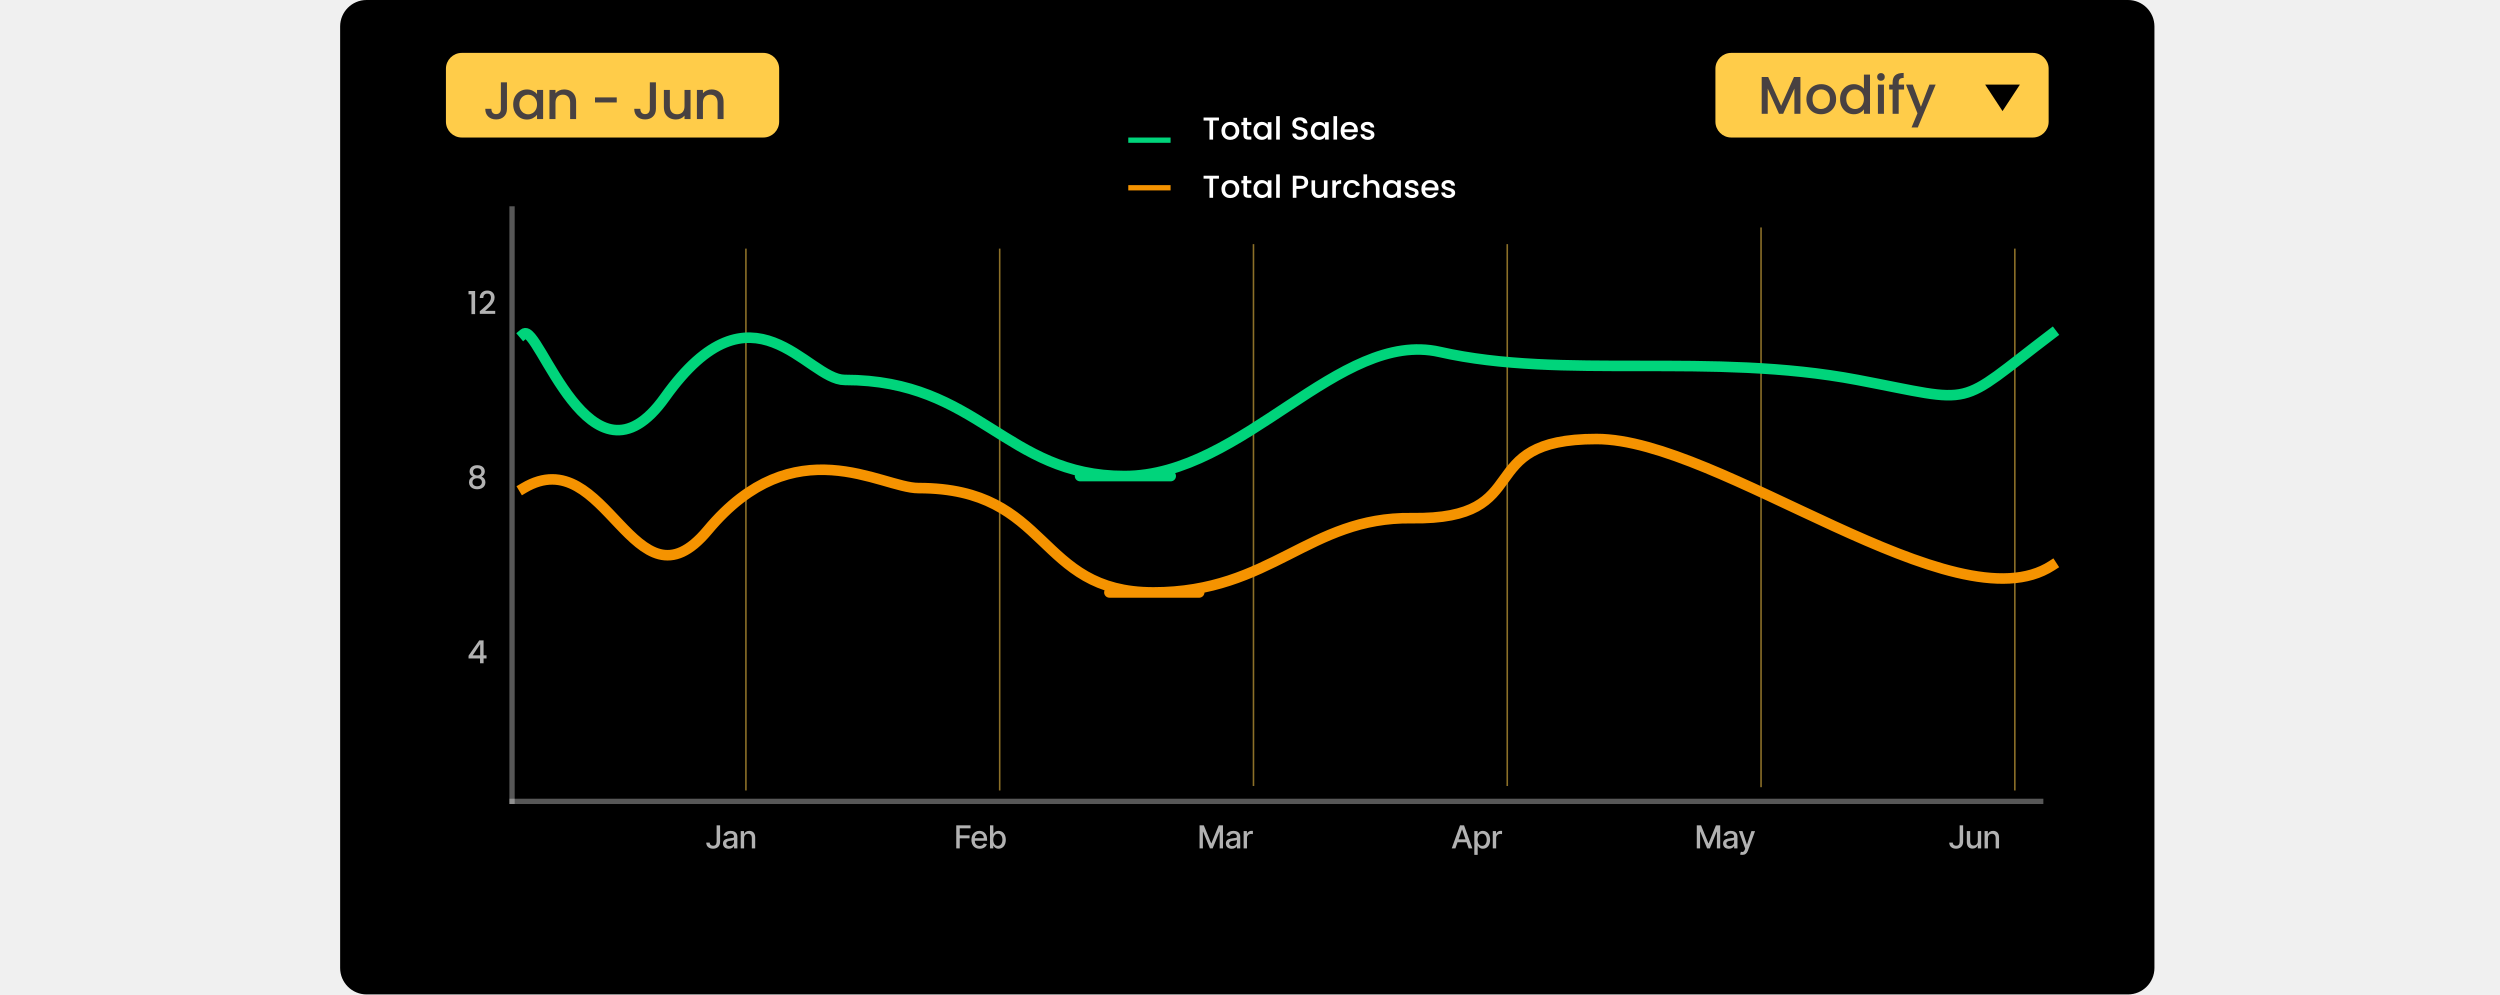
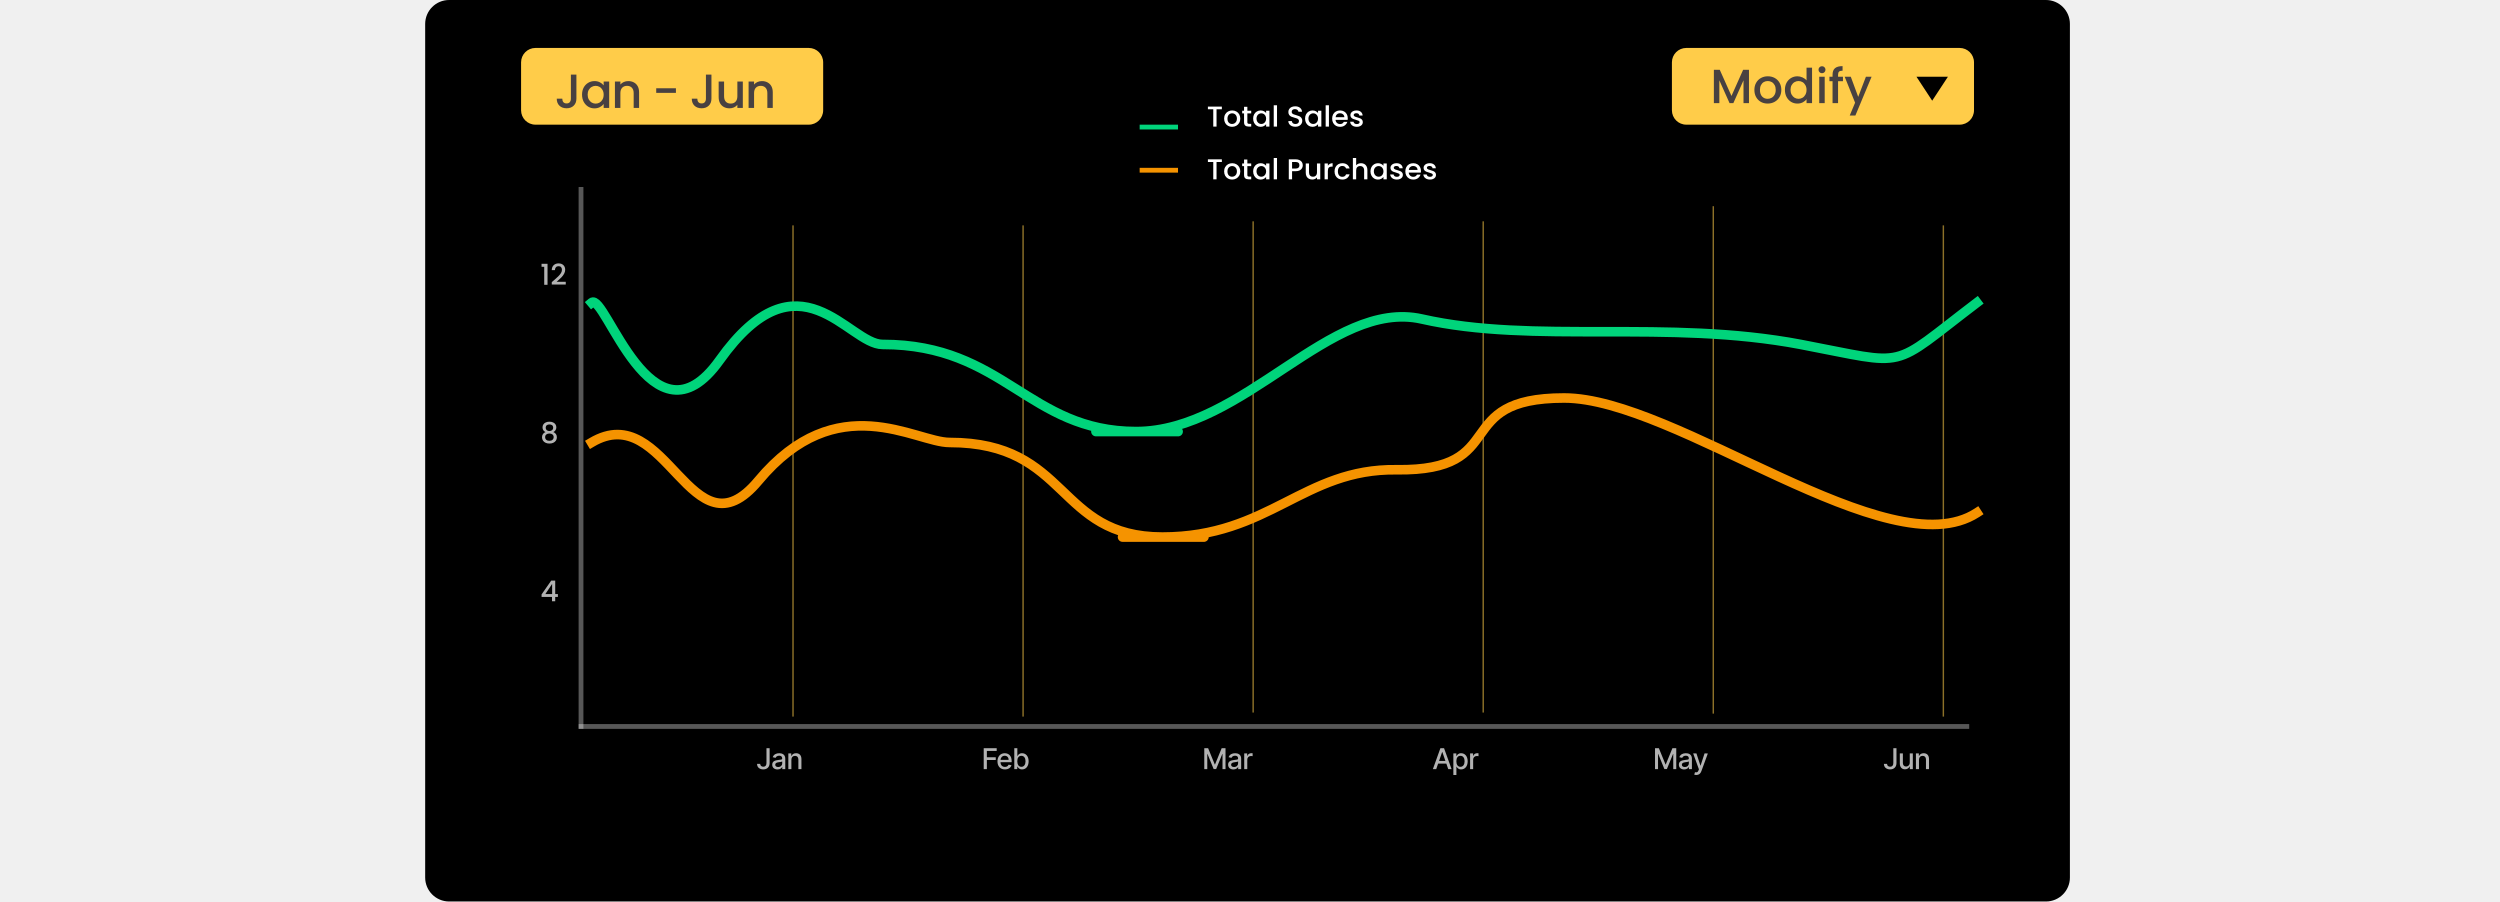
- <svg xmlns="http://www.w3.org/2000/svg" width="269" height="107" viewBox="0 0 269 147" fill="none">
+ <svg xmlns="http://www.w3.org/2000/svg" width="269" height="97" viewBox="0 0 269 147" fill="none">
  <path d="M0 3.91C0 1.75 1.75 0 3.91 0H264.287C266.446 0 268.197 1.75 268.197 3.91V143.09C268.197 145.25 266.446 147 264.287 147H3.91C1.75 147 0 145.25 0 143.09V3.91Z" fill="black" />
  <path d="M203.299 10.164C203.299 8.869 204.349 7.818 205.645 7.818H250.214C251.509 7.818 252.559 8.869 252.559 10.164V17.983C252.559 19.279 251.509 20.329 250.214 20.329H205.645C204.349 20.329 203.299 19.279 203.299 17.983V10.164Z" fill="#FFCC49" />
  <path d="M215.865 11.384V16.818H214.973V13.096L213.316 16.818H212.698L211.033 13.096V16.818H210.141V11.384H211.103L213.011 15.646L214.911 11.384H215.865ZM218.905 16.889C218.499 16.889 218.131 16.797 217.803 16.615C217.474 16.427 217.216 16.167 217.029 15.833C216.841 15.494 216.747 15.103 216.747 14.66C216.747 14.222 216.843 13.834 217.036 13.495C217.229 13.156 217.492 12.896 217.826 12.713C218.16 12.531 218.532 12.44 218.944 12.44C219.356 12.44 219.729 12.531 220.062 12.713C220.396 12.896 220.659 13.156 220.852 13.495C221.045 13.834 221.141 14.222 221.141 14.66C221.141 15.098 221.042 15.486 220.844 15.825C220.646 16.164 220.375 16.427 220.031 16.615C219.692 16.797 219.317 16.889 218.905 16.889ZM218.905 16.115C219.134 16.115 219.348 16.06 219.546 15.95C219.75 15.841 219.914 15.677 220.039 15.458C220.164 15.239 220.227 14.973 220.227 14.66C220.227 14.348 220.167 14.084 220.047 13.87C219.927 13.652 219.768 13.487 219.57 13.378C219.372 13.268 219.158 13.214 218.929 13.214C218.699 13.214 218.485 13.268 218.287 13.378C218.095 13.487 217.941 13.652 217.826 13.87C217.711 14.084 217.654 14.348 217.654 14.66C217.654 15.124 217.771 15.484 218.006 15.739C218.246 15.989 218.545 16.115 218.905 16.115ZM221.725 14.645C221.725 14.212 221.814 13.829 221.991 13.495C222.174 13.162 222.419 12.904 222.726 12.721C223.039 12.534 223.386 12.44 223.766 12.44C224.048 12.44 224.324 12.502 224.595 12.627C224.871 12.747 225.09 12.909 225.252 13.112V11.032H226.151V16.818H225.252V16.169C225.106 16.378 224.903 16.55 224.642 16.685C224.387 16.821 224.092 16.889 223.758 16.889C223.383 16.889 223.039 16.795 222.726 16.607C222.419 16.414 222.174 16.148 221.991 15.81C221.814 15.466 221.725 15.077 221.725 14.645ZM225.252 14.66C225.252 14.363 225.189 14.105 225.064 13.886C224.944 13.667 224.785 13.5 224.587 13.386C224.389 13.271 224.175 13.214 223.946 13.214C223.717 13.214 223.503 13.271 223.305 13.386C223.107 13.495 222.945 13.659 222.82 13.878C222.7 14.092 222.64 14.348 222.64 14.645C222.64 14.942 222.7 15.202 222.82 15.427C222.945 15.651 223.107 15.823 223.305 15.943C223.508 16.057 223.722 16.115 223.946 16.115C224.175 16.115 224.389 16.057 224.587 15.943C224.785 15.828 224.944 15.661 225.064 15.442C225.189 15.218 225.252 14.957 225.252 14.66ZM227.775 11.939C227.614 11.939 227.478 11.884 227.369 11.775C227.259 11.665 227.205 11.53 227.205 11.368C227.205 11.207 227.259 11.071 227.369 10.962C227.478 10.852 227.614 10.798 227.775 10.798C227.932 10.798 228.065 10.852 228.174 10.962C228.284 11.071 228.338 11.207 228.338 11.368C228.338 11.53 228.284 11.665 228.174 11.775C228.065 11.884 227.932 11.939 227.775 11.939ZM228.213 12.51V16.818H227.322V12.51H228.213ZM231.19 13.237H230.392V16.818H229.493V13.237H228.985V12.51H229.493V12.205C229.493 11.71 229.623 11.35 229.884 11.126C230.15 10.897 230.564 10.782 231.127 10.782V11.525C230.856 11.525 230.666 11.577 230.556 11.681C230.447 11.78 230.392 11.955 230.392 12.205V12.51H231.19V13.237ZM235.858 12.51L233.215 18.843H232.293L233.168 16.748L231.472 12.51H232.465L233.677 15.794L234.935 12.51H235.858Z" fill="#484141" />
  <path d="M243.176 12.51L245.741 16.419L248.307 12.51H243.176Z" fill="black" />
  <line x1="25.412" y1="30.494" x2="25.412" y2="118.851" stroke="#F9F9F9" stroke-opacity="0.35" stroke-width="0.782" />
  <line x1="25.021" y1="118.461" x2="251.777" y2="118.461" stroke="#F9F9F9" stroke-opacity="0.35" stroke-width="0.782" />
  <line x1="59.983" y1="36.75" x2="59.983" y2="116.852" stroke="#FFCC49" stroke-opacity="0.55" stroke-width="0.235" />
  <line x1="97.498" y1="36.75" x2="97.498" y2="116.852" stroke="#FFCC49" stroke-opacity="0.55" stroke-width="0.235" />
  <line x1="247.561" y1="36.75" x2="247.561" y2="116.852" stroke="#FFCC49" stroke-opacity="0.55" stroke-width="0.235" />
  <line x1="135.014" y1="36.09" x2="135.014" y2="116.192" stroke="#FFCC49" stroke-opacity="0.55" stroke-width="0.235" />
  <line x1="172.529" y1="36.09" x2="172.529" y2="116.192" stroke="#FFCC49" stroke-opacity="0.55" stroke-width="0.235" />
  <line x1="210.045" y1="33.623" x2="210.045" y2="116.366" stroke="#FFCC49" stroke-opacity="0.55" stroke-width="0.235" />
  <path d="M55.654 122.002V124.421C55.653 124.814 55.469 125.024 55.143 125.024C54.841 125.024 54.631 124.844 54.63 124.561H54.118C54.118 125.138 54.551 125.461 55.129 125.461C55.756 125.461 56.166 125.078 56.167 124.421V122.002H55.654ZM57.457 125.471C57.88 125.471 58.118 125.256 58.213 125.064H58.233V125.414H58.72V123.715C58.72 122.97 58.133 122.822 57.727 122.822C57.264 122.822 56.837 123.008 56.671 123.475L57.139 123.581C57.212 123.4 57.399 123.225 57.734 123.225C58.055 123.225 58.22 123.393 58.22 123.683V123.695C58.22 123.876 58.033 123.873 57.574 123.926C57.089 123.983 56.592 124.11 56.592 124.691C56.592 125.194 56.971 125.471 57.457 125.471ZM57.565 125.071C57.284 125.071 57.081 124.944 57.081 124.698C57.081 124.431 57.317 124.336 57.605 124.298C57.767 124.276 58.15 124.233 58.222 124.161V124.491C58.222 124.794 57.98 125.071 57.565 125.071ZM59.717 123.895C59.717 123.486 59.967 123.253 60.314 123.253C60.652 123.253 60.857 123.475 60.857 123.846V125.414H61.355V123.786C61.355 123.153 61.007 122.822 60.484 122.822C60.099 122.822 59.847 123 59.729 123.272H59.697V122.855H59.219V125.414H59.717V123.895Z" fill="#B2B2B2" />
  <path d="M91.078 125.414H91.593V123.926H93.042V123.485H91.593V122.445H93.194V122.002H91.078V125.414ZM94.538 125.466C95.096 125.466 95.491 125.191 95.604 124.774L95.132 124.689C95.043 124.931 94.826 125.054 94.543 125.054C94.116 125.054 93.83 124.778 93.816 124.285H95.636V124.108C95.636 123.183 95.083 122.822 94.503 122.822C93.79 122.822 93.32 123.365 93.32 124.151C93.32 124.946 93.783 125.466 94.538 125.466ZM93.818 123.911C93.838 123.548 94.101 123.233 94.506 123.233C94.893 123.233 95.146 123.52 95.147 123.911H93.818ZM96.064 125.414H96.551V125.016H96.592C96.682 125.179 96.865 125.464 97.332 125.464C97.952 125.464 98.402 124.968 98.402 124.14C98.402 123.31 97.945 122.822 97.327 122.822C96.852 122.822 96.681 123.112 96.592 123.27H96.562V122.002H96.064V125.414ZM96.552 124.135C96.552 123.6 96.785 123.245 97.22 123.245C97.672 123.245 97.898 123.626 97.898 124.135C97.898 124.648 97.665 125.039 97.22 125.039C96.792 125.039 96.552 124.673 96.552 124.135Z" fill="#B2B2B2" />
  <path d="M127.045 122.002V125.414H127.535V122.943H127.566L128.573 125.409H128.979L129.985 122.945H130.017V125.414H130.507V122.002H129.882L128.796 124.654H128.756L127.67 122.002H127.045ZM131.796 125.471C132.219 125.471 132.457 125.256 132.552 125.064H132.572V125.414H133.059V123.715C133.059 122.97 132.472 122.822 132.066 122.822C131.602 122.822 131.176 123.008 131.009 123.475L131.478 123.581C131.551 123.4 131.737 123.225 132.072 123.225C132.394 123.225 132.559 123.393 132.559 123.683V123.695C132.559 123.876 132.372 123.873 131.912 123.926C131.428 123.983 130.931 124.11 130.931 124.691C130.931 125.194 131.309 125.471 131.796 125.471ZM131.904 125.071C131.622 125.071 131.419 124.944 131.419 124.698C131.419 124.431 131.656 124.336 131.944 124.298C132.106 124.276 132.489 124.233 132.56 124.161V124.491C132.56 124.794 132.319 125.071 131.904 125.071ZM133.558 125.414H134.056V123.851C134.056 123.516 134.314 123.275 134.667 123.275C134.771 123.275 134.887 123.293 134.927 123.305V122.828C134.877 122.822 134.779 122.817 134.716 122.817C134.416 122.817 134.159 122.987 134.066 123.262H134.039V122.855H133.558V125.414Z" fill="#B2B2B2" />
  <path d="M164.866 125.414L165.179 124.511H166.512L166.824 125.414H167.37L166.142 122.002H165.548L164.32 125.414H164.866ZM165.329 124.078L165.832 122.622H165.859L166.362 124.078H165.329ZM167.659 126.374H168.157V125.016H168.187C168.277 125.179 168.46 125.464 168.927 125.464C169.546 125.464 169.996 124.968 169.996 124.14C169.996 123.31 169.54 122.822 168.922 122.822C168.447 122.822 168.275 123.112 168.187 123.27H168.145V122.855H167.659V126.374ZM168.147 124.135C168.147 123.6 168.38 123.245 168.815 123.245C169.266 123.245 169.493 123.626 169.493 124.135C169.493 124.648 169.26 125.039 168.815 125.039C168.387 125.039 168.147 124.673 168.147 124.135ZM170.39 125.414H170.888V123.851C170.888 123.516 171.146 123.275 171.5 123.275C171.603 123.275 171.72 123.293 171.76 123.305V122.828C171.71 122.822 171.611 122.817 171.548 122.817C171.248 122.817 170.992 122.987 170.898 123.262H170.872V122.855H170.39V125.414Z" fill="#B2B2B2" />
  <path d="M200.545 122.002V125.414H201.035V122.943H201.066L202.073 125.409H202.479L203.485 122.945H203.517V125.414H204.007V122.002H203.382L202.296 124.654H202.256L201.17 122.002H200.545ZM205.296 125.471C205.719 125.471 205.957 125.256 206.052 125.064H206.072V125.414H206.559V123.715C206.559 122.97 205.972 122.822 205.566 122.822C205.102 122.822 204.676 123.008 204.509 123.475L204.978 123.581C205.051 123.4 205.237 123.225 205.572 123.225C205.894 123.225 206.059 123.393 206.059 123.683V123.695C206.059 123.876 205.872 123.873 205.412 123.926C204.928 123.983 204.431 124.11 204.431 124.691C204.431 125.194 204.809 125.471 205.296 125.471ZM205.404 125.071C205.122 125.071 204.919 124.944 204.919 124.698C204.919 124.431 205.156 124.336 205.444 124.298C205.606 124.276 205.989 124.233 206.06 124.161V124.491C206.06 124.794 205.819 125.071 205.404 125.071ZM207.281 126.374C207.693 126.374 207.952 126.159 208.101 125.756L209.159 122.86L208.621 122.855L207.972 124.841H207.946L207.298 122.855H206.765L207.701 125.447L207.639 125.617C207.513 125.957 207.334 125.986 207.061 125.911L206.941 126.319C207.001 126.345 207.131 126.374 207.281 126.374Z" fill="#B2B2B2" />
  <path d="M239.404 122.002V124.421C239.402 124.814 239.219 125.024 238.893 125.024C238.591 125.024 238.381 124.844 238.38 124.561H237.868C237.868 125.138 238.301 125.461 238.879 125.461C239.506 125.461 239.916 125.078 239.917 124.421V122.002H239.404ZM242.083 124.353C242.085 124.788 241.762 124.994 241.482 124.994C241.174 124.994 240.96 124.771 240.96 124.423V122.855H240.462V124.483C240.462 125.118 240.811 125.447 241.302 125.447C241.687 125.447 241.948 125.244 242.067 124.971H242.093V125.414H242.583V122.855H242.083V124.353ZM243.586 123.895C243.586 123.486 243.836 123.253 244.183 123.253C244.521 123.253 244.726 123.475 244.726 123.846V125.414H245.224V123.786C245.224 123.153 244.876 122.822 244.353 122.822C243.968 122.822 243.716 123 243.598 123.272H243.566V122.855H243.088V125.414H243.586V123.895Z" fill="#B2B2B2" />
  <path d="M18.981 97.336V96.932L20.558 94.671H21.205V96.871H21.642V97.336H21.205V98.049H20.68V97.336H18.981ZM20.703 95.215L19.596 96.871H20.703V95.215Z" fill="#B2B2B2" />
  <path d="M19.624 70.457C19.299 70.294 19.136 70.038 19.136 69.687C19.136 69.518 19.178 69.364 19.263 69.223C19.347 69.082 19.474 68.971 19.643 68.89C19.812 68.805 20.018 68.763 20.262 68.763C20.503 68.763 20.708 68.805 20.877 68.89C21.049 68.971 21.177 69.082 21.262 69.223C21.346 69.364 21.388 69.518 21.388 69.687C21.388 69.862 21.343 70.017 21.252 70.152C21.165 70.283 21.047 70.385 20.9 70.457C21.078 70.522 21.219 70.63 21.323 70.78C21.426 70.927 21.477 71.101 21.477 71.301C21.477 71.504 21.426 71.684 21.323 71.841C21.219 71.997 21.075 72.118 20.891 72.202C20.706 72.286 20.497 72.329 20.262 72.329C20.028 72.329 19.818 72.286 19.634 72.202C19.452 72.118 19.31 71.997 19.207 71.841C19.103 71.684 19.052 71.504 19.052 71.301C19.052 71.098 19.103 70.923 19.207 70.776C19.31 70.629 19.449 70.522 19.624 70.457ZM20.877 69.753C20.877 69.578 20.822 69.443 20.713 69.35C20.603 69.256 20.453 69.209 20.262 69.209C20.075 69.209 19.926 69.256 19.817 69.35C19.707 69.443 19.652 69.579 19.652 69.758C19.652 69.914 19.709 70.042 19.821 70.142C19.937 70.239 20.084 70.288 20.262 70.288C20.441 70.288 20.587 70.238 20.703 70.138C20.819 70.038 20.877 69.909 20.877 69.753ZM20.262 70.691C20.056 70.691 19.887 70.743 19.756 70.846C19.627 70.946 19.563 71.092 19.563 71.282C19.563 71.461 19.626 71.606 19.751 71.719C19.876 71.828 20.046 71.883 20.262 71.883C20.475 71.883 20.642 71.827 20.764 71.714C20.889 71.601 20.952 71.457 20.952 71.282C20.952 71.095 20.888 70.949 20.759 70.846C20.634 70.743 20.469 70.691 20.262 70.691Z" fill="#B3B3B3" />
  <path d="M18.977 43.509V43.021H19.953V46.441H19.413V43.509H18.977ZM20.983 45.714C21.283 45.455 21.519 45.242 21.691 45.076C21.866 44.907 22.012 44.732 22.128 44.551C22.243 44.369 22.301 44.188 22.301 44.007C22.301 43.819 22.256 43.672 22.165 43.566C22.078 43.459 21.938 43.406 21.748 43.406C21.563 43.406 21.419 43.465 21.316 43.584C21.216 43.7 21.163 43.856 21.157 44.053H20.64C20.65 43.697 20.756 43.425 20.959 43.237C21.166 43.046 21.427 42.951 21.743 42.951C22.084 42.951 22.35 43.045 22.54 43.232C22.734 43.42 22.831 43.67 22.831 43.983C22.831 44.208 22.773 44.426 22.658 44.635C22.545 44.842 22.409 45.028 22.25 45.194C22.093 45.356 21.893 45.545 21.649 45.761L21.438 45.949H22.925V46.395H20.645V46.005L20.983 45.714Z" fill="#B2B2B2" />
  <path d="M120.215 87.574C102.782 87.574 105.156 72.151 85.508 72.151C79.946 72.151 67.187 62.969 54.329 78.398C43.42 91.49 39.376 64.869 27.139 72.151M120.215 87.574C143.715 87.574 97.421 87.574 120.215 87.574ZM120.215 87.574C140.633 87.574 101.393 87.574 120.215 87.574ZM120.215 87.574C137.647 87.574 143.22 76.386 158.386 76.598C177.213 76.861 166.894 64.898 185.724 64.898C203.927 64.898 238.639 92.962 253.031 83.617" stroke="#F59300" stroke-width="1.564" stroke-linecap="square" stroke-linejoin="round" />
  <path d="M115.938 70.371C98.334 70.371 94.427 56.164 74.586 56.164C68.97 56.164 60.99 40.525 48.006 58.748C36.99 74.21 29.316 47.508 27.139 49.352M115.938 70.371C139.669 70.371 92.92 70.371 115.938 70.371ZM115.938 70.371C136.557 70.371 96.931 70.371 115.938 70.371ZM115.938 70.371C133.542 70.371 147.652 48.651 162.53 52.021C180.822 56.164 202.485 52.021 224.307 56.164C242.313 59.582 238.497 60.389 253.031 49.352" stroke="#00D47B" stroke-width="1.564" stroke-linecap="square" stroke-linejoin="round" />
  <line x1="116.506" y1="20.72" x2="122.761" y2="20.72" stroke="#00D47B" stroke-width="0.782" />
  <line x1="116.506" y1="27.758" x2="122.761" y2="27.758" stroke="#F59300" stroke-width="0.782" />
  <path d="M129.911 25.98V26.416H129.044V29.24H128.509V26.416H127.636V25.98H129.911ZM131.574 29.282C131.33 29.282 131.11 29.228 130.913 29.118C130.716 29.006 130.561 28.849 130.448 28.649C130.336 28.446 130.28 28.211 130.28 27.945C130.28 27.683 130.337 27.45 130.453 27.246C130.569 27.043 130.727 26.887 130.927 26.777C131.127 26.668 131.351 26.613 131.598 26.613C131.845 26.613 132.069 26.668 132.269 26.777C132.469 26.887 132.627 27.043 132.743 27.246C132.858 27.45 132.916 27.683 132.916 27.945C132.916 28.208 132.857 28.441 132.738 28.644C132.619 28.848 132.456 29.006 132.25 29.118C132.047 29.228 131.821 29.282 131.574 29.282ZM131.574 28.818C131.712 28.818 131.84 28.785 131.959 28.72C132.081 28.654 132.18 28.555 132.255 28.424C132.33 28.293 132.367 28.133 132.367 27.945C132.367 27.758 132.331 27.6 132.259 27.471C132.187 27.34 132.092 27.242 131.973 27.176C131.854 27.11 131.726 27.078 131.588 27.078C131.451 27.078 131.323 27.11 131.204 27.176C131.088 27.242 130.996 27.34 130.927 27.471C130.858 27.6 130.824 27.758 130.824 27.945C130.824 28.224 130.894 28.44 131.035 28.593C131.179 28.743 131.359 28.818 131.574 28.818ZM134.069 27.091V28.522C134.069 28.619 134.091 28.69 134.135 28.734C134.181 28.774 134.26 28.794 134.369 28.794H134.697V29.24H134.275C134.034 29.24 133.85 29.184 133.722 29.071C133.593 28.959 133.529 28.776 133.529 28.522V27.091H133.224V26.655H133.529V26.012H134.069V26.655H134.697V27.091H134.069ZM135.012 27.936C135.012 27.676 135.065 27.447 135.172 27.246C135.281 27.046 135.428 26.891 135.613 26.782C135.8 26.669 136.007 26.613 136.232 26.613C136.435 26.613 136.612 26.654 136.762 26.735C136.915 26.813 137.037 26.912 137.128 27.03V26.655H137.668V29.24H137.128V28.855C137.037 28.977 136.914 29.079 136.757 29.16C136.601 29.242 136.423 29.282 136.223 29.282C136 29.282 135.797 29.226 135.613 29.114C135.428 28.998 135.281 28.838 135.172 28.635C135.065 28.429 135.012 28.196 135.012 27.936ZM137.128 27.945C137.128 27.767 137.09 27.612 137.015 27.481C136.943 27.35 136.848 27.25 136.729 27.181C136.61 27.112 136.482 27.078 136.345 27.078C136.207 27.078 136.079 27.112 135.96 27.181C135.841 27.246 135.744 27.345 135.669 27.476C135.597 27.605 135.561 27.758 135.561 27.936C135.561 28.114 135.597 28.271 135.669 28.405C135.744 28.54 135.841 28.643 135.96 28.715C136.082 28.784 136.21 28.818 136.345 28.818C136.482 28.818 136.61 28.784 136.729 28.715C136.848 28.646 136.943 28.546 137.015 28.415C137.09 28.28 137.128 28.124 137.128 27.945ZM138.905 25.768V29.24H138.37V25.768H138.905ZM143.106 26.951C143.106 27.117 143.067 27.273 142.988 27.42C142.91 27.567 142.785 27.687 142.613 27.781C142.441 27.872 142.221 27.917 141.952 27.917H141.361V29.24H140.826V25.98H141.952C142.202 25.98 142.413 26.023 142.585 26.111C142.76 26.195 142.89 26.311 142.974 26.458C143.062 26.605 143.106 26.769 143.106 26.951ZM141.952 27.481C142.155 27.481 142.307 27.436 142.407 27.345C142.507 27.251 142.557 27.12 142.557 26.951C142.557 26.594 142.355 26.416 141.952 26.416H141.361V27.481H141.952ZM145.957 26.655V29.24H145.422V28.935C145.338 29.042 145.227 29.126 145.089 29.189C144.954 29.248 144.811 29.278 144.657 29.278C144.454 29.278 144.271 29.235 144.108 29.151C143.949 29.067 143.822 28.942 143.728 28.776C143.638 28.61 143.592 28.41 143.592 28.175V26.655H144.123V28.096C144.123 28.327 144.18 28.505 144.296 28.63C144.412 28.752 144.57 28.813 144.77 28.813C144.97 28.813 145.128 28.752 145.244 28.63C145.363 28.505 145.422 28.327 145.422 28.096V26.655H145.957ZM147.197 27.03C147.276 26.899 147.379 26.797 147.507 26.726C147.638 26.651 147.793 26.613 147.972 26.613V27.167H147.835C147.626 27.167 147.466 27.22 147.357 27.326C147.251 27.432 147.197 27.617 147.197 27.88V29.24H146.663V26.655H147.197V27.03ZM148.285 27.945C148.285 27.68 148.338 27.447 148.444 27.246C148.554 27.043 148.704 26.887 148.895 26.777C149.086 26.668 149.304 26.613 149.552 26.613C149.864 26.613 150.122 26.688 150.326 26.838C150.532 26.985 150.671 27.196 150.743 27.471H150.166C150.119 27.343 150.044 27.243 149.941 27.171C149.838 27.099 149.708 27.063 149.552 27.063C149.333 27.063 149.157 27.142 149.026 27.298C148.898 27.451 148.834 27.667 148.834 27.945C148.834 28.224 148.898 28.441 149.026 28.598C149.157 28.754 149.333 28.832 149.552 28.832C149.861 28.832 150.066 28.696 150.166 28.424H150.743C150.668 28.687 150.527 28.896 150.321 29.053C150.115 29.206 149.858 29.282 149.552 29.282C149.304 29.282 149.086 29.228 148.895 29.118C148.704 29.006 148.554 28.849 148.444 28.649C148.338 28.446 148.285 28.211 148.285 27.945ZM152.613 26.613C152.81 26.613 152.985 26.655 153.139 26.74C153.295 26.824 153.417 26.949 153.505 27.115C153.595 27.281 153.641 27.481 153.641 27.715V29.24H153.111V27.795C153.111 27.564 153.053 27.387 152.937 27.265C152.821 27.14 152.663 27.078 152.463 27.078C152.263 27.078 152.103 27.14 151.985 27.265C151.869 27.387 151.811 27.564 151.811 27.795V29.24H151.276V25.768H151.811V26.956C151.902 26.846 152.016 26.762 152.153 26.702C152.294 26.643 152.447 26.613 152.613 26.613ZM154.145 27.936C154.145 27.676 154.198 27.447 154.304 27.246C154.414 27.046 154.561 26.891 154.745 26.782C154.933 26.669 155.139 26.613 155.364 26.613C155.568 26.613 155.744 26.654 155.895 26.735C156.048 26.813 156.17 26.912 156.26 27.03V26.655H156.8V29.24H156.26V28.855C156.17 28.977 156.046 29.079 155.89 29.16C155.733 29.242 155.555 29.282 155.355 29.282C155.133 29.282 154.93 29.226 154.745 29.114C154.561 28.998 154.414 28.838 154.304 28.635C154.198 28.429 154.145 28.196 154.145 27.936ZM156.26 27.945C156.26 27.767 156.223 27.612 156.148 27.481C156.076 27.35 155.981 27.25 155.862 27.181C155.743 27.112 155.615 27.078 155.477 27.078C155.339 27.078 155.211 27.112 155.092 27.181C154.973 27.246 154.876 27.345 154.801 27.476C154.729 27.605 154.694 27.758 154.694 27.936C154.694 28.114 154.729 28.271 154.801 28.405C154.876 28.54 154.973 28.643 155.092 28.715C155.214 28.784 155.343 28.818 155.477 28.818C155.615 28.818 155.743 28.784 155.862 28.715C155.981 28.646 156.076 28.546 156.148 28.415C156.223 28.28 156.26 28.124 156.26 27.945ZM158.441 29.282C158.237 29.282 158.055 29.247 157.892 29.175C157.732 29.099 157.606 28.999 157.512 28.874C157.418 28.746 157.368 28.604 157.362 28.447H157.915C157.925 28.557 157.976 28.649 158.07 28.724C158.167 28.796 158.288 28.832 158.431 28.832C158.582 28.832 158.697 28.804 158.779 28.748C158.863 28.688 158.905 28.613 158.905 28.522C158.905 28.425 158.858 28.354 158.764 28.307C158.674 28.26 158.528 28.208 158.328 28.152C158.134 28.099 157.976 28.047 157.854 27.997C157.732 27.947 157.626 27.87 157.535 27.767C157.448 27.664 157.404 27.528 157.404 27.359C157.404 27.221 157.445 27.096 157.526 26.984C157.607 26.868 157.723 26.777 157.873 26.712C158.026 26.646 158.202 26.613 158.399 26.613C158.693 26.613 158.929 26.688 159.107 26.838C159.288 26.985 159.385 27.187 159.398 27.443H158.863C158.854 27.328 158.807 27.235 158.722 27.167C158.638 27.098 158.524 27.063 158.38 27.063C158.239 27.063 158.131 27.09 158.056 27.143C157.981 27.196 157.943 27.267 157.943 27.354C157.943 27.423 157.969 27.481 158.019 27.528C158.069 27.575 158.13 27.612 158.202 27.64C158.273 27.666 158.38 27.698 158.521 27.739C158.708 27.789 158.861 27.841 158.98 27.894C159.102 27.944 159.207 28.019 159.295 28.119C159.382 28.219 159.428 28.352 159.431 28.518C159.431 28.665 159.39 28.796 159.309 28.912C159.227 29.028 159.112 29.118 158.962 29.184C158.815 29.25 158.641 29.282 158.441 29.282ZM162.378 27.884C162.378 27.981 162.372 28.069 162.359 28.147H160.384C160.4 28.354 160.476 28.519 160.614 28.644C160.751 28.77 160.92 28.832 161.12 28.832C161.408 28.832 161.612 28.712 161.73 28.471H162.307C162.229 28.709 162.087 28.904 161.88 29.057C161.677 29.207 161.424 29.282 161.12 29.282C160.873 29.282 160.651 29.228 160.454 29.118C160.26 29.006 160.107 28.849 159.995 28.649C159.885 28.446 159.83 28.211 159.83 27.945C159.83 27.68 159.883 27.447 159.99 27.246C160.099 27.043 160.251 26.887 160.445 26.777C160.642 26.668 160.867 26.613 161.12 26.613C161.364 26.613 161.582 26.666 161.773 26.773C161.963 26.879 162.112 27.029 162.218 27.223C162.325 27.414 162.378 27.634 162.378 27.884ZM161.819 27.715C161.816 27.518 161.746 27.36 161.608 27.242C161.471 27.123 161.3 27.063 161.097 27.063C160.912 27.063 160.755 27.123 160.623 27.242C160.492 27.357 160.414 27.515 160.389 27.715H161.819ZM163.842 29.282C163.639 29.282 163.456 29.247 163.294 29.175C163.134 29.099 163.007 28.999 162.913 28.874C162.82 28.746 162.77 28.604 162.763 28.447H163.317C163.326 28.557 163.378 28.649 163.472 28.724C163.569 28.796 163.689 28.832 163.833 28.832C163.983 28.832 164.099 28.804 164.18 28.748C164.265 28.688 164.307 28.613 164.307 28.522C164.307 28.425 164.26 28.354 164.166 28.307C164.075 28.26 163.93 28.208 163.73 28.152C163.536 28.099 163.378 28.047 163.256 27.997C163.134 27.947 163.028 27.87 162.937 27.767C162.849 27.664 162.806 27.528 162.806 27.359C162.806 27.221 162.846 27.096 162.928 26.984C163.009 26.868 163.125 26.777 163.275 26.712C163.428 26.646 163.603 26.613 163.8 26.613C164.094 26.613 164.33 26.688 164.509 26.838C164.69 26.985 164.787 27.187 164.799 27.443H164.265C164.255 27.328 164.208 27.235 164.124 27.167C164.039 27.098 163.925 27.063 163.781 27.063C163.641 27.063 163.533 27.09 163.458 27.143C163.383 27.196 163.345 27.267 163.345 27.354C163.345 27.423 163.37 27.481 163.42 27.528C163.47 27.575 163.531 27.612 163.603 27.64C163.675 27.666 163.781 27.698 163.922 27.739C164.11 27.789 164.263 27.841 164.382 27.894C164.504 27.944 164.609 28.019 164.696 28.119C164.784 28.219 164.829 28.352 164.832 28.518C164.832 28.665 164.792 28.796 164.71 28.912C164.629 29.028 164.513 29.118 164.363 29.184C164.216 29.25 164.043 29.282 163.842 29.282Z" fill="white" />
  <path d="M129.911 17.378V17.814H129.044V20.639H128.509V17.814H127.636V17.378H129.911ZM131.574 20.681C131.33 20.681 131.11 20.626 130.913 20.517C130.716 20.404 130.561 20.248 130.448 20.047C130.336 19.844 130.28 19.61 130.28 19.344C130.28 19.081 130.337 18.848 130.453 18.645C130.569 18.442 130.727 18.285 130.927 18.176C131.127 18.066 131.351 18.011 131.598 18.011C131.845 18.011 132.069 18.066 132.269 18.176C132.469 18.285 132.627 18.442 132.743 18.645C132.858 18.848 132.916 19.081 132.916 19.344C132.916 19.607 132.857 19.84 132.738 20.043C132.619 20.246 132.456 20.404 132.25 20.517C132.047 20.626 131.821 20.681 131.574 20.681ZM131.574 20.216C131.712 20.216 131.84 20.184 131.959 20.118C132.081 20.052 132.18 19.954 132.255 19.822C132.33 19.691 132.367 19.532 132.367 19.344C132.367 19.156 132.331 18.998 132.259 18.87C132.187 18.739 132.092 18.64 131.973 18.574C131.854 18.509 131.726 18.476 131.588 18.476C131.451 18.476 131.323 18.509 131.204 18.574C131.088 18.64 130.996 18.739 130.927 18.87C130.858 18.998 130.824 19.156 130.824 19.344C130.824 19.622 130.894 19.838 131.035 19.991C131.179 20.141 131.359 20.216 131.574 20.216ZM134.069 18.49V19.921C134.069 20.018 134.091 20.088 134.135 20.132C134.181 20.173 134.26 20.193 134.369 20.193H134.697V20.639H134.275C134.034 20.639 133.85 20.582 133.722 20.47C133.593 20.357 133.529 20.174 133.529 19.921V18.49H133.224V18.054H133.529V17.411H134.069V18.054H134.697V18.49H134.069ZM135.012 19.334C135.012 19.075 135.065 18.845 135.172 18.645C135.281 18.445 135.428 18.29 135.613 18.18C135.8 18.068 136.007 18.011 136.232 18.011C136.435 18.011 136.612 18.052 136.762 18.133C136.915 18.212 137.037 18.31 137.128 18.429V18.054H137.668V20.639H137.128V20.254C137.037 20.376 136.914 20.478 136.757 20.559C136.601 20.64 136.423 20.681 136.223 20.681C136 20.681 135.797 20.625 135.613 20.512C135.428 20.396 135.281 20.237 135.172 20.034C135.065 19.827 135.012 19.594 135.012 19.334ZM137.128 19.344C137.128 19.166 137.09 19.011 137.015 18.879C136.943 18.748 136.848 18.648 136.729 18.579C136.61 18.51 136.482 18.476 136.345 18.476C136.207 18.476 136.079 18.51 135.96 18.579C135.841 18.645 135.744 18.743 135.669 18.875C135.597 19.003 135.561 19.156 135.561 19.334C135.561 19.513 135.597 19.669 135.669 19.804C135.744 19.938 135.841 20.041 135.96 20.113C136.082 20.182 136.21 20.216 136.345 20.216C136.482 20.216 136.61 20.182 136.729 20.113C136.848 20.044 136.943 19.944 137.015 19.813C137.09 19.678 137.128 19.522 137.128 19.344ZM138.905 17.167V20.639H138.37V17.167H138.905ZM141.9 20.672C141.681 20.672 141.484 20.634 141.309 20.559C141.134 20.481 140.996 20.371 140.896 20.23C140.796 20.09 140.746 19.926 140.746 19.738H141.318C141.331 19.879 141.386 19.994 141.483 20.085C141.583 20.176 141.722 20.221 141.9 20.221C142.085 20.221 142.228 20.177 142.332 20.09C142.435 19.999 142.486 19.883 142.486 19.743C142.486 19.633 142.454 19.544 142.388 19.475C142.325 19.406 142.246 19.353 142.149 19.316C142.055 19.278 141.924 19.238 141.755 19.194C141.542 19.137 141.368 19.081 141.234 19.025C141.103 18.965 140.99 18.875 140.896 18.753C140.802 18.631 140.755 18.468 140.755 18.265C140.755 18.077 140.802 17.913 140.896 17.772C140.99 17.631 141.121 17.523 141.29 17.448C141.459 17.373 141.655 17.336 141.877 17.336C142.192 17.336 142.451 17.416 142.651 17.575C142.854 17.732 142.967 17.947 142.988 18.223H142.397C142.388 18.104 142.332 18.002 142.228 17.918C142.125 17.833 141.989 17.791 141.82 17.791C141.667 17.791 141.542 17.83 141.445 17.908C141.348 17.986 141.3 18.099 141.3 18.246C141.3 18.346 141.329 18.429 141.389 18.495C141.451 18.557 141.529 18.607 141.623 18.645C141.717 18.682 141.845 18.723 142.008 18.767C142.224 18.826 142.399 18.886 142.533 18.945C142.671 19.005 142.787 19.097 142.881 19.222C142.978 19.344 143.026 19.508 143.026 19.714C143.026 19.88 142.981 20.037 142.89 20.184C142.802 20.331 142.673 20.449 142.501 20.54C142.332 20.628 142.132 20.672 141.9 20.672ZM143.479 19.334C143.479 19.075 143.532 18.845 143.638 18.645C143.748 18.445 143.895 18.29 144.079 18.18C144.267 18.068 144.473 18.011 144.699 18.011C144.902 18.011 145.079 18.052 145.229 18.133C145.382 18.212 145.504 18.31 145.595 18.429V18.054H146.134V20.639H145.595V20.254C145.504 20.376 145.38 20.478 145.224 20.559C145.068 20.64 144.889 20.681 144.689 20.681C144.467 20.681 144.264 20.625 144.079 20.512C143.895 20.396 143.748 20.237 143.638 20.034C143.532 19.827 143.479 19.594 143.479 19.334ZM145.595 19.344C145.595 19.166 145.557 19.011 145.482 18.879C145.41 18.748 145.315 18.648 145.196 18.579C145.077 18.51 144.949 18.476 144.811 18.476C144.674 18.476 144.545 18.51 144.426 18.579C144.308 18.645 144.211 18.743 144.136 18.875C144.064 19.003 144.028 19.156 144.028 19.334C144.028 19.513 144.064 19.669 144.136 19.804C144.211 19.938 144.308 20.041 144.426 20.113C144.548 20.182 144.677 20.216 144.811 20.216C144.949 20.216 145.077 20.182 145.196 20.113C145.315 20.044 145.41 19.944 145.482 19.813C145.557 19.678 145.595 19.522 145.595 19.344ZM147.372 17.167V20.639H146.837V17.167H147.372ZM150.443 19.283C150.443 19.38 150.437 19.467 150.424 19.546H148.449C148.465 19.752 148.541 19.918 148.679 20.043C148.817 20.168 148.985 20.23 149.186 20.23C149.473 20.23 149.677 20.11 149.795 19.869H150.373C150.294 20.107 150.152 20.302 149.946 20.456C149.742 20.606 149.489 20.681 149.186 20.681C148.938 20.681 148.716 20.626 148.519 20.517C148.325 20.404 148.172 20.248 148.06 20.047C147.95 19.844 147.895 19.61 147.895 19.344C147.895 19.078 147.949 18.845 148.055 18.645C148.164 18.442 148.316 18.285 148.51 18.176C148.707 18.066 148.932 18.011 149.186 18.011C149.43 18.011 149.647 18.065 149.838 18.171C150.028 18.277 150.177 18.427 150.283 18.621C150.39 18.812 150.443 19.033 150.443 19.283ZM149.885 19.114C149.881 18.917 149.811 18.759 149.673 18.64C149.536 18.521 149.365 18.462 149.162 18.462C148.978 18.462 148.82 18.521 148.688 18.64C148.557 18.756 148.479 18.914 148.454 19.114H149.885ZM151.908 20.681C151.704 20.681 151.521 20.645 151.359 20.573C151.199 20.498 151.072 20.398 150.979 20.273C150.885 20.145 150.835 20.002 150.828 19.846H151.382C151.391 19.955 151.443 20.047 151.537 20.123C151.634 20.195 151.754 20.23 151.898 20.23C152.048 20.23 152.164 20.202 152.245 20.146C152.33 20.087 152.372 20.012 152.372 19.921C152.372 19.824 152.325 19.752 152.231 19.705C152.141 19.658 151.995 19.607 151.795 19.55C151.601 19.497 151.443 19.445 151.321 19.395C151.199 19.345 151.093 19.269 151.002 19.166C150.914 19.062 150.871 18.926 150.871 18.757C150.871 18.62 150.911 18.495 150.993 18.382C151.074 18.266 151.19 18.176 151.34 18.11C151.493 18.044 151.668 18.011 151.865 18.011C152.159 18.011 152.395 18.087 152.574 18.237C152.755 18.384 152.852 18.585 152.865 18.842H152.33C152.32 18.726 152.273 18.634 152.189 18.565C152.105 18.496 151.99 18.462 151.847 18.462C151.706 18.462 151.598 18.488 151.523 18.542C151.448 18.595 151.41 18.665 151.41 18.753C151.41 18.822 151.435 18.879 151.485 18.926C151.535 18.973 151.596 19.011 151.668 19.039C151.74 19.064 151.847 19.097 151.987 19.137C152.175 19.187 152.328 19.239 152.447 19.292C152.569 19.342 152.674 19.417 152.761 19.517C152.849 19.617 152.894 19.75 152.897 19.916C152.897 20.063 152.857 20.195 152.775 20.31C152.694 20.426 152.578 20.517 152.428 20.582C152.281 20.648 152.108 20.681 151.908 20.681Z" fill="white" />
  <g clip-path="url(#clip0)">
    <path d="M15.639 10.164C15.639 8.869 16.689 7.818 17.984 7.818H62.554C63.849 7.818 64.899 8.869 64.899 10.164V17.983C64.899 19.279 63.849 20.329 62.554 20.329H17.984C16.689 20.329 15.639 19.279 15.639 17.983V10.164Z" fill="#FFCC49" />
    <path d="M24.661 12.167V16.085C24.661 16.569 24.513 16.953 24.215 17.234C23.924 17.516 23.538 17.656 23.058 17.656C22.579 17.656 22.19 17.516 21.893 17.234C21.601 16.953 21.455 16.569 21.455 16.085H22.355C22.36 16.324 22.42 16.515 22.534 16.655C22.654 16.796 22.829 16.867 23.058 16.867C23.288 16.867 23.462 16.796 23.582 16.655C23.702 16.509 23.762 16.319 23.762 16.085V12.167H24.661ZM25.58 15.428C25.58 14.995 25.668 14.612 25.846 14.278C26.028 13.945 26.273 13.687 26.581 13.504C26.893 13.317 27.237 13.223 27.613 13.223C27.951 13.223 28.246 13.291 28.496 13.426C28.752 13.556 28.955 13.721 29.106 13.919V13.293H30.005V17.602H29.106V16.96C28.955 17.164 28.749 17.333 28.488 17.469C28.228 17.604 27.931 17.672 27.597 17.672C27.227 17.672 26.888 17.578 26.581 17.39C26.273 17.198 26.028 16.932 25.846 16.593C25.668 16.249 25.58 15.861 25.58 15.428ZM29.106 15.444C29.106 15.146 29.044 14.888 28.918 14.669C28.799 14.45 28.64 14.284 28.441 14.169C28.243 14.054 28.03 13.997 27.8 13.997C27.571 13.997 27.357 14.054 27.159 14.169C26.961 14.278 26.799 14.443 26.674 14.662C26.554 14.875 26.494 15.131 26.494 15.428C26.494 15.725 26.554 15.986 26.674 16.21C26.799 16.434 26.961 16.606 27.159 16.726C27.362 16.84 27.576 16.898 27.8 16.898C28.03 16.898 28.243 16.84 28.441 16.726C28.64 16.611 28.799 16.444 28.918 16.225C29.044 16.001 29.106 15.741 29.106 15.444ZM33.115 13.223C33.454 13.223 33.756 13.293 34.022 13.434C34.293 13.575 34.504 13.783 34.656 14.059C34.807 14.336 34.882 14.669 34.882 15.06V17.602H33.999V15.193C33.999 14.807 33.902 14.513 33.709 14.31C33.517 14.101 33.253 13.997 32.92 13.997C32.586 13.997 32.32 14.101 32.122 14.31C31.929 14.513 31.833 14.807 31.833 15.193V17.602H30.942V13.293H31.833V13.786C31.979 13.609 32.164 13.47 32.388 13.371C32.617 13.272 32.86 13.223 33.115 13.223ZM40.889 14.396V15.146H37.675V14.396H40.889ZM46.681 12.167V16.085C46.681 16.569 46.532 16.953 46.235 17.234C45.943 17.516 45.557 17.656 45.078 17.656C44.598 17.656 44.21 17.516 43.913 17.234C43.621 16.953 43.475 16.569 43.475 16.085H44.374C44.379 16.324 44.439 16.515 44.554 16.655C44.674 16.796 44.848 16.867 45.078 16.867C45.307 16.867 45.482 16.796 45.602 16.655C45.721 16.509 45.782 16.319 45.782 16.085V12.167H46.681ZM51.798 13.293V17.602H50.907V17.093C50.766 17.271 50.581 17.411 50.351 17.516C50.127 17.615 49.888 17.664 49.632 17.664C49.293 17.664 48.988 17.594 48.717 17.453C48.451 17.312 48.24 17.104 48.084 16.828C47.933 16.551 47.857 16.218 47.857 15.827V13.293H48.741V15.694C48.741 16.079 48.837 16.377 49.03 16.585C49.223 16.788 49.486 16.89 49.82 16.89C50.153 16.89 50.417 16.788 50.609 16.585C50.807 16.377 50.907 16.079 50.907 15.694V13.293H51.798ZM54.913 13.223C55.252 13.223 55.554 13.293 55.82 13.434C56.091 13.575 56.302 13.783 56.454 14.059C56.605 14.336 56.68 14.669 56.68 15.06V17.602H55.797V15.193C55.797 14.807 55.7 14.513 55.508 14.31C55.315 14.101 55.051 13.997 54.718 13.997C54.384 13.997 54.118 14.101 53.92 14.31C53.727 14.513 53.631 14.807 53.631 15.193V17.602H52.739V13.293H53.631V13.786C53.777 13.609 53.962 13.47 54.186 13.371C54.415 13.272 54.658 13.223 54.913 13.223Z" fill="#484141" />
  </g>
  <defs>
    <clipPath id="clip0">
      <path d="M15.639 10.164C15.639 8.869 16.689 7.818 17.984 7.818H62.554C63.849 7.818 64.899 8.869 64.899 10.164V17.983C64.899 19.279 63.849 20.329 62.554 20.329H17.984C16.689 20.329 15.639 19.279 15.639 17.983V10.164Z" fill="white" />
    </clipPath>
  </defs>
</svg>
